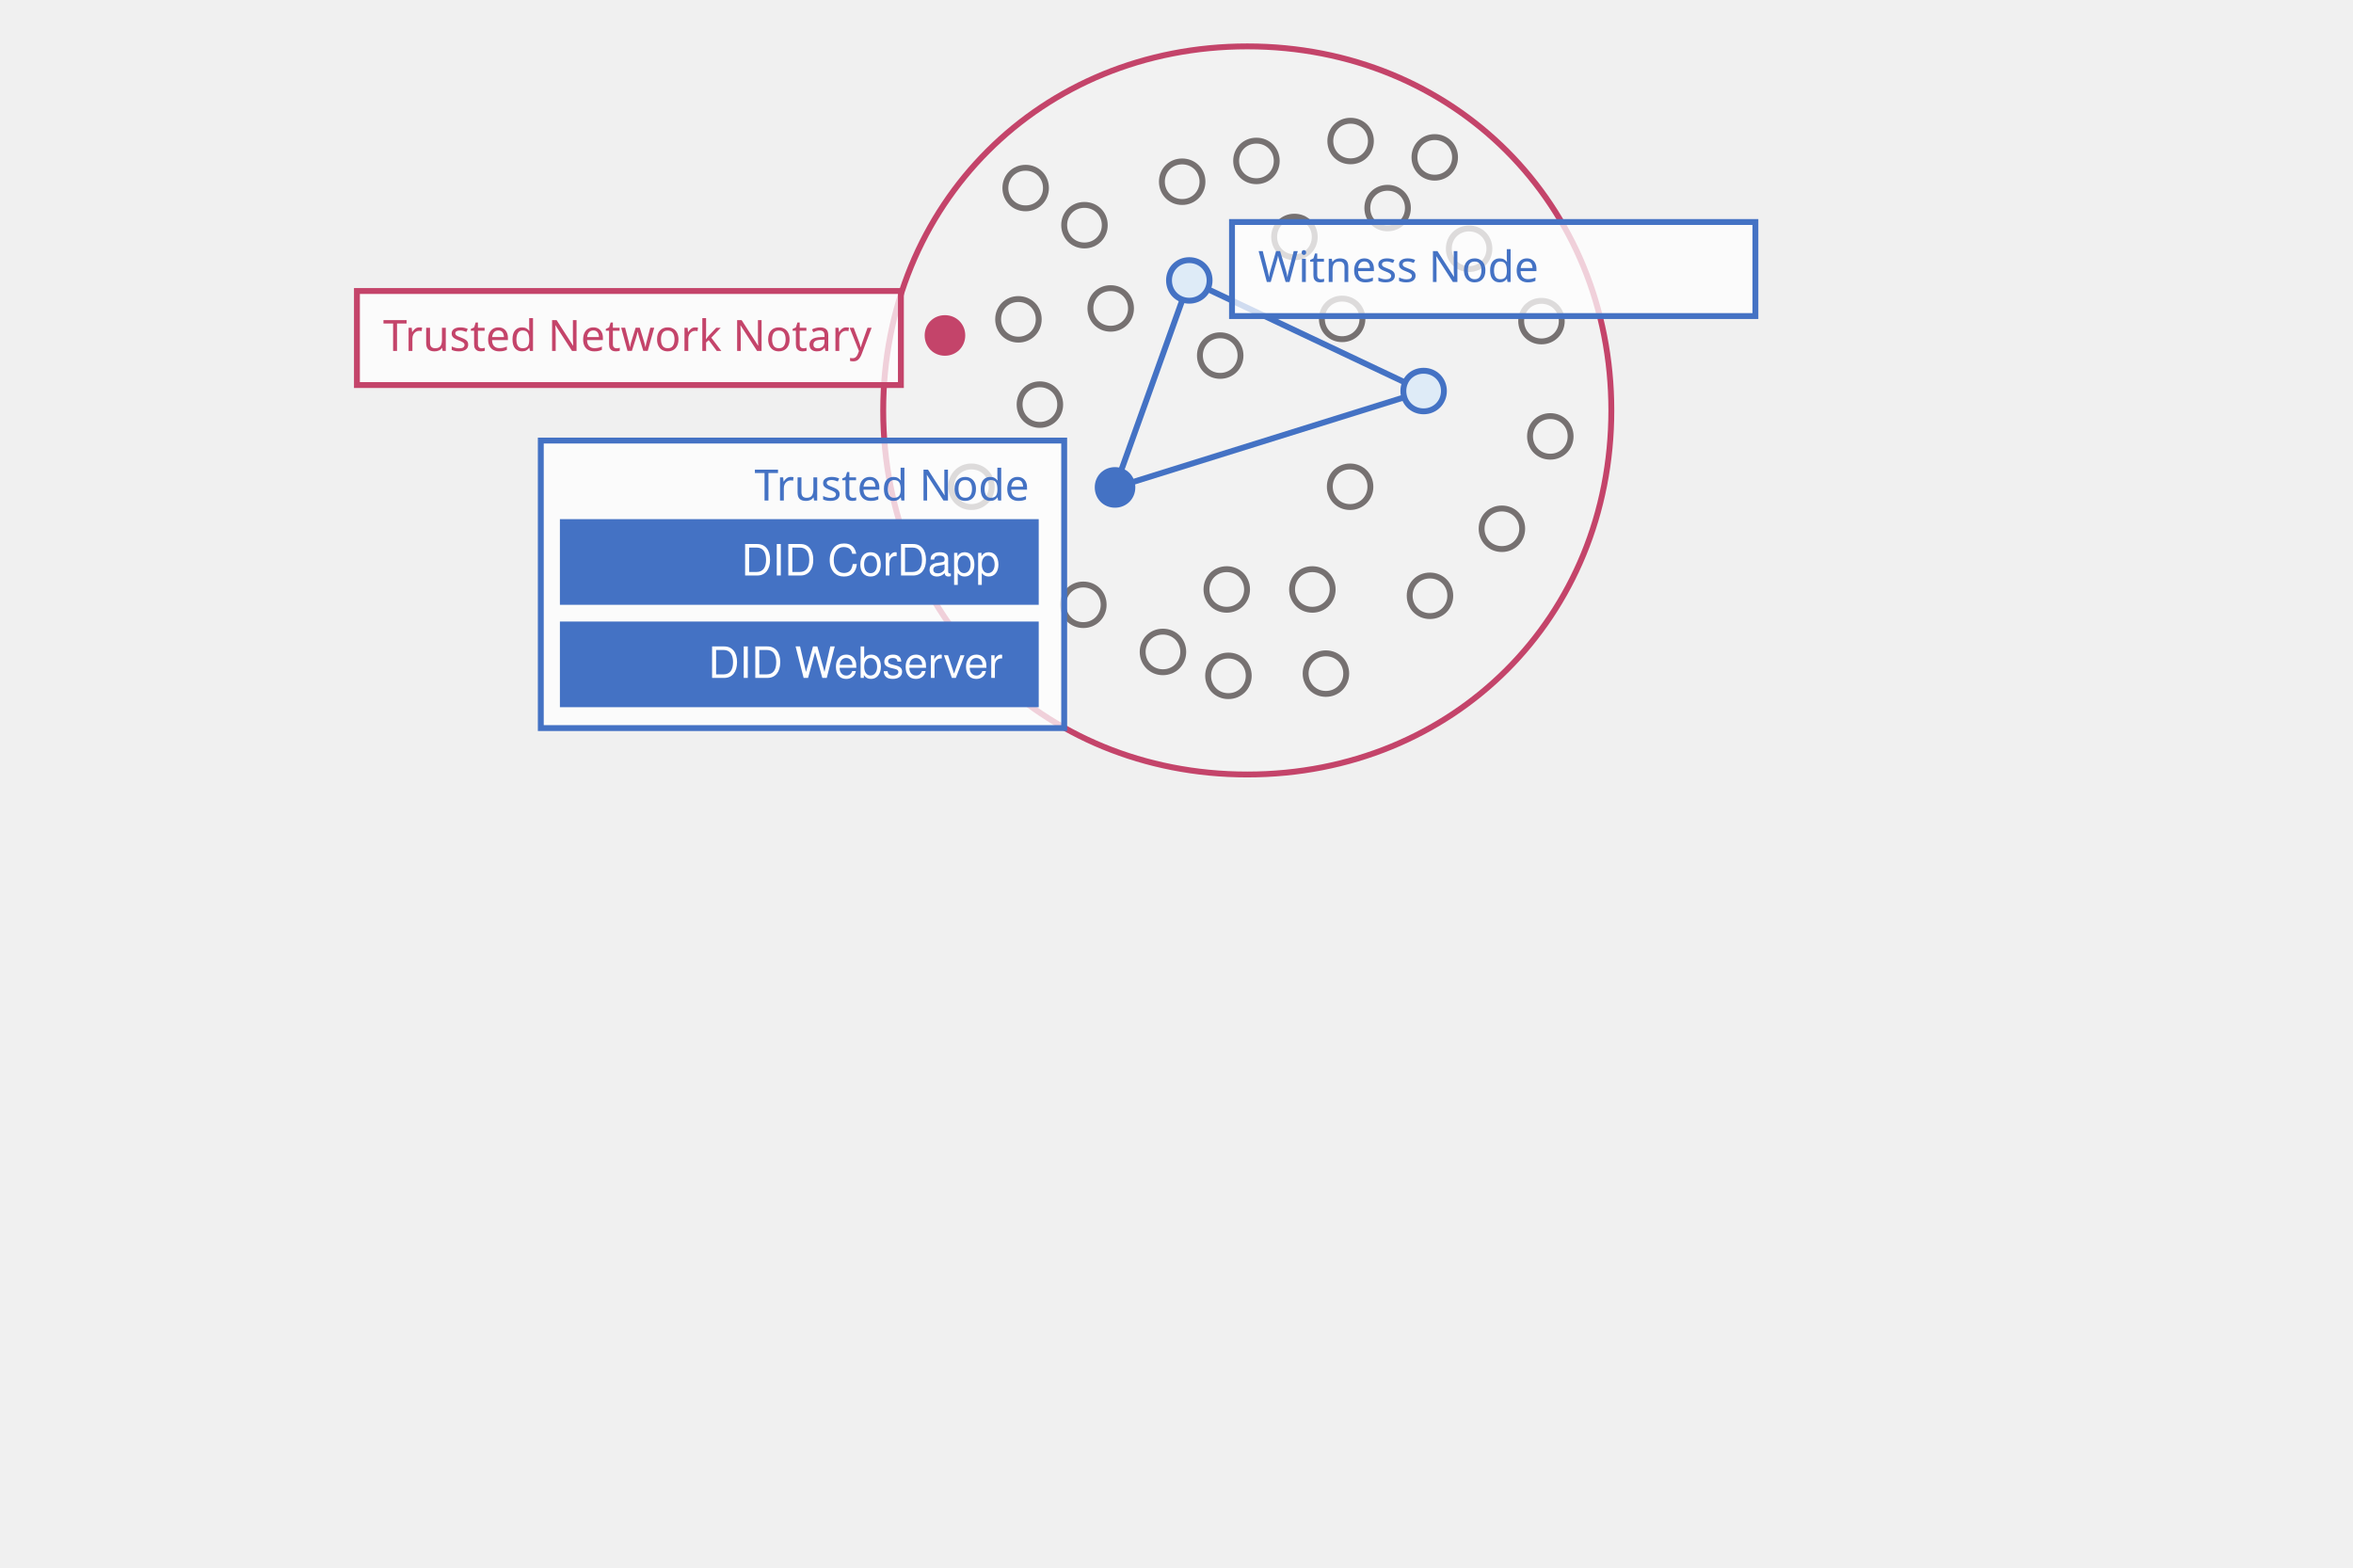
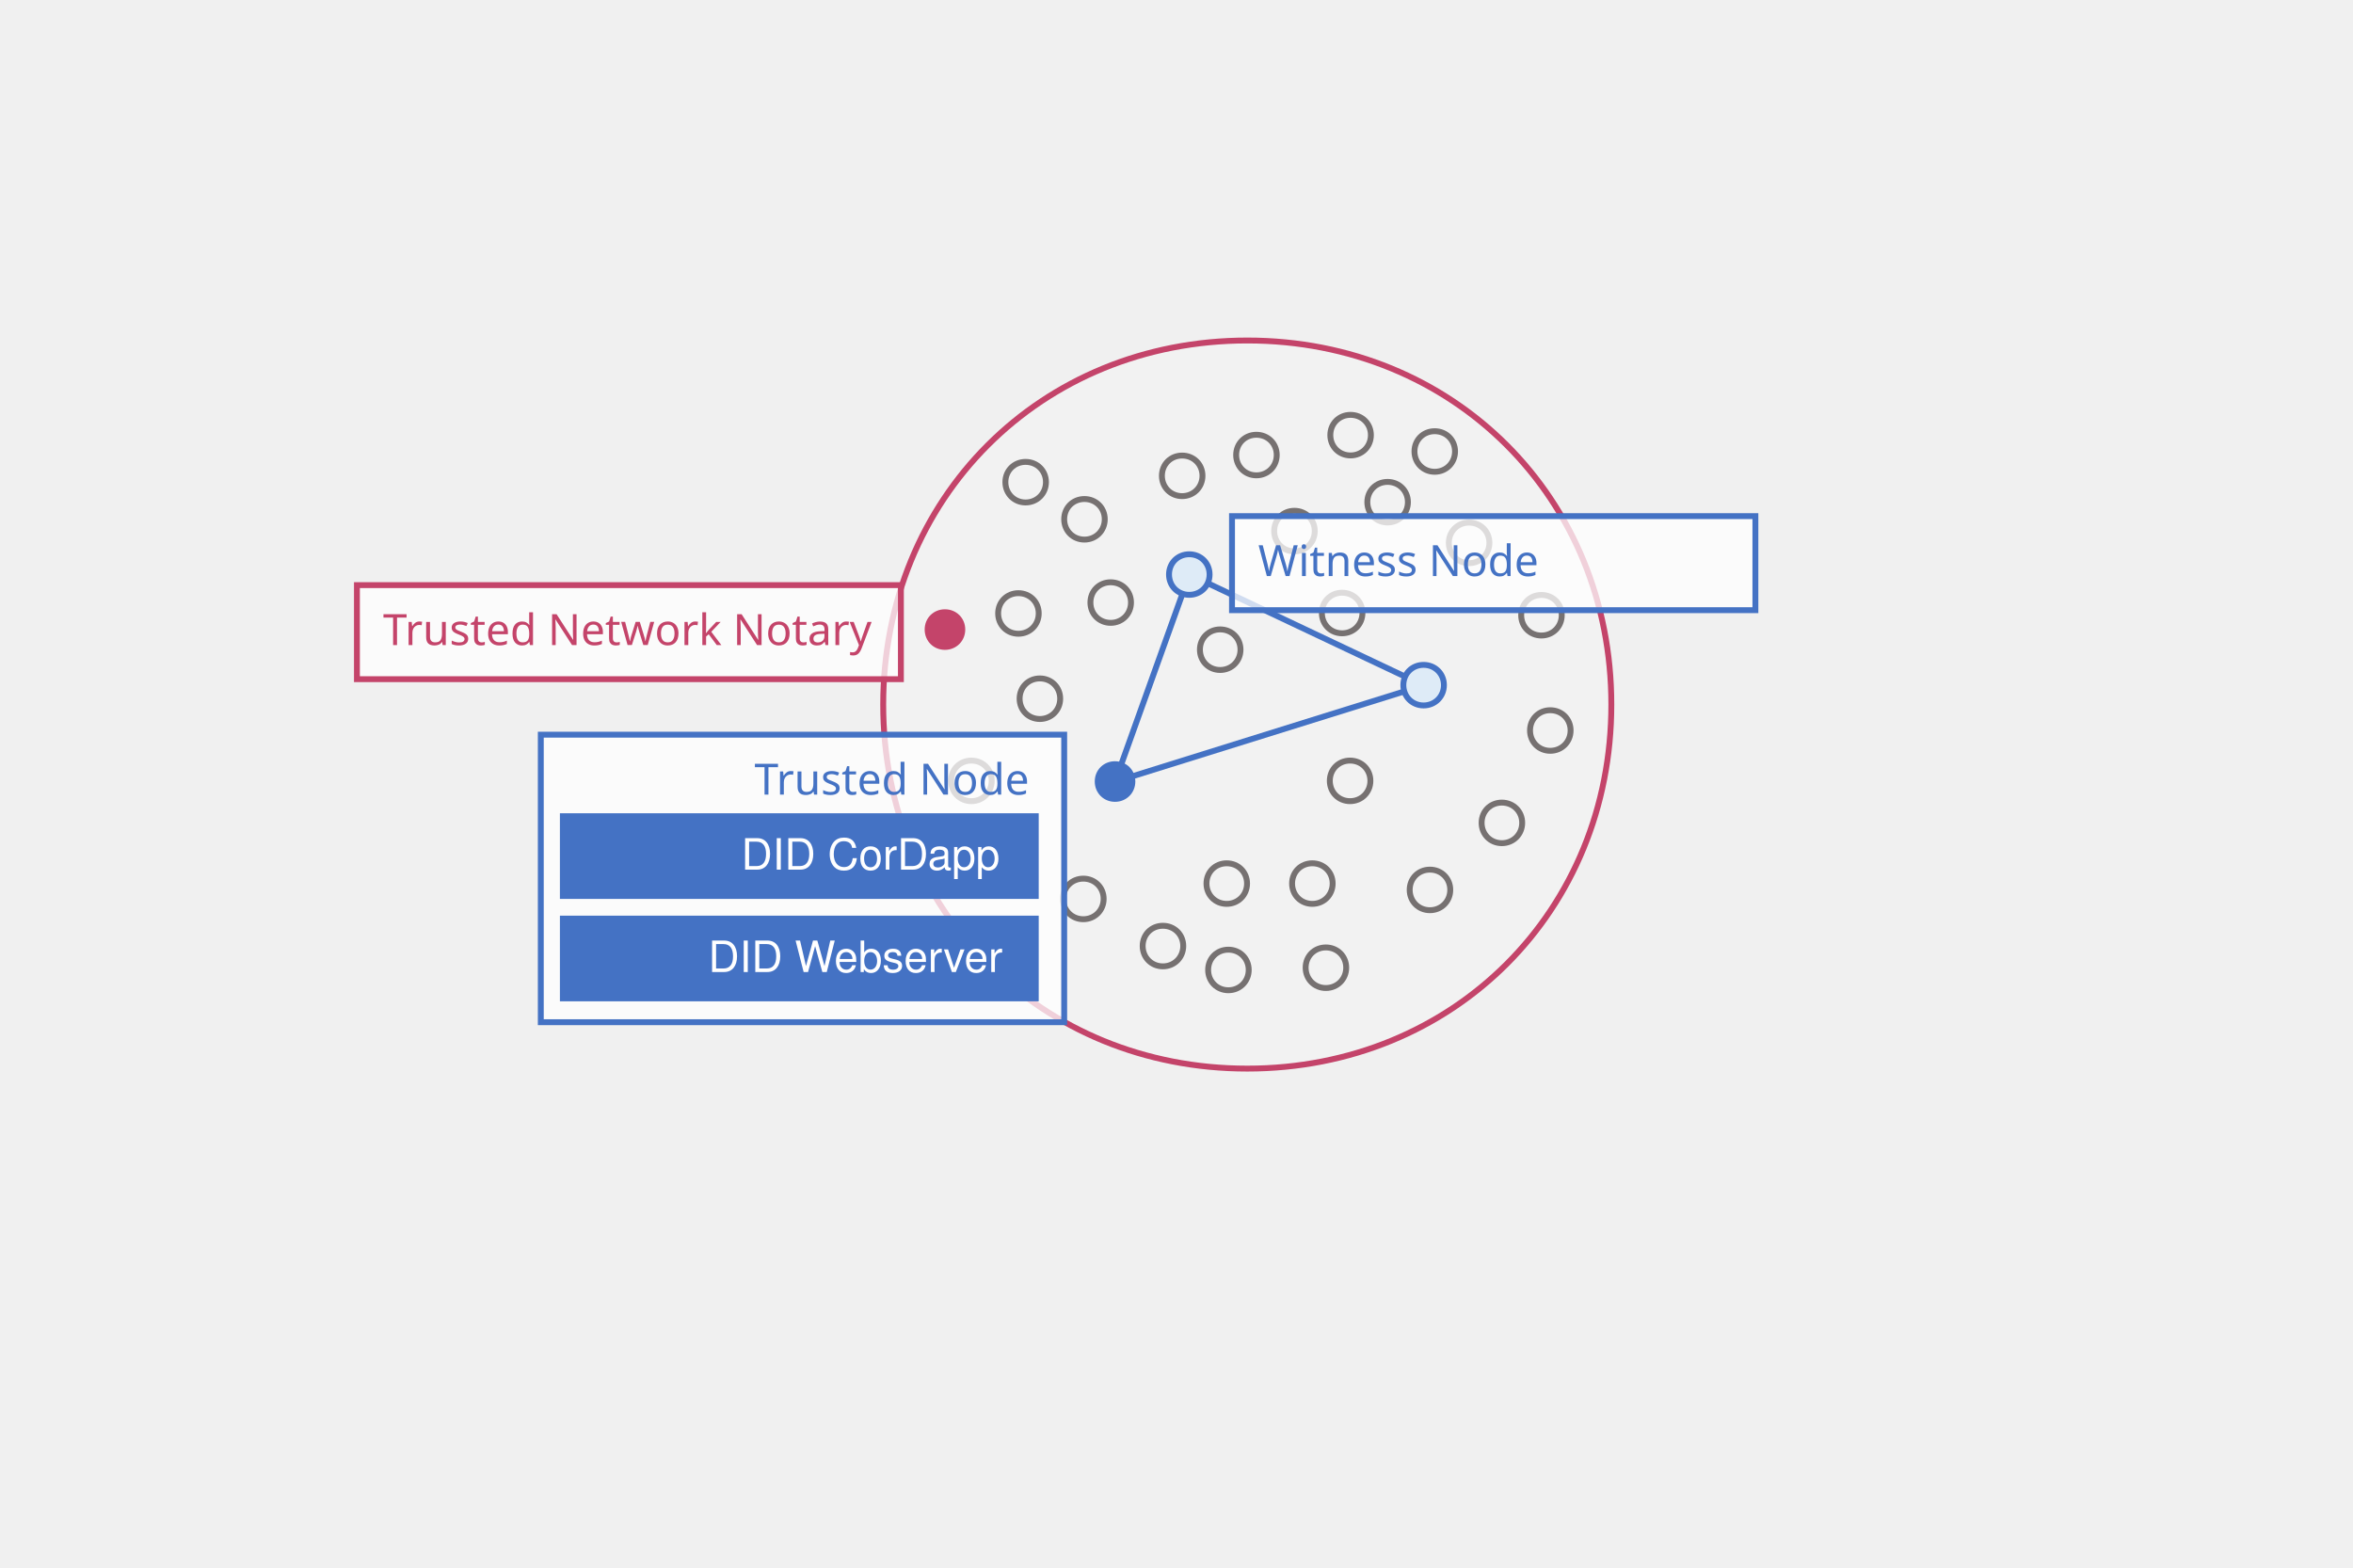
- <svg xmlns="http://www.w3.org/2000/svg" version="1.1" id="Layer_1" x="0px" y="0px" width="800px" height="533px" viewBox="0 0 800 533" enable-background="new 0 0 800 533" xml:space="preserve">
+ <svg xmlns="http://www.w3.org/2000/svg" version="1.1" id="Layer_1" x="0px" y="0px" width="800px" height="533px" viewBox="0 0 800 333" enable-background="new 0 0 800 533" xml:space="preserve">
  <path fill="#F2F2F2" stroke="#C4446A" stroke-width="2" stroke-miterlimit="10" d="M424.062,15.769  c70.186,0,123.779,53.594,123.779,123.778c0,70.186-53.595,123.779-123.779,123.779c-70.186,0-123.779-53.593-123.779-123.779  C300.283,69.362,353.877,15.769,424.062,15.769z" />
  <path fill="#4472C4" d="M379.086,158.823c3.894,0,6.917,2.986,6.917,6.879c0,3.894-3.022,6.917-6.917,6.917  c-3.894,0-6.879-3.022-6.879-6.917C372.207,161.808,375.193,158.823,379.086,158.823z" />
  <path fill="none" stroke="#767171" stroke-width="2.003" stroke-linejoin="round" stroke-miterlimit="10" d="M446.174,193.519  c3.894,0,6.917,2.985,6.917,6.879c0,3.893-3.023,6.917-6.917,6.917c-3.895,0-6.879-3.023-6.879-6.917  S442.279,193.519,446.174,193.519z" />
  <path fill="none" stroke="#767171" stroke-width="2.003" stroke-linejoin="round" stroke-miterlimit="10" d="M486.16,195.674  c3.894,0,6.916,2.986,6.916,6.879s-3.022,6.917-6.916,6.917c-3.893,0-6.879-3.023-6.879-6.917  C479.281,198.66,482.268,195.674,486.16,195.674z" />
  <path fill="none" stroke="#767171" stroke-width="2.003" stroke-linejoin="round" stroke-miterlimit="10" d="M527.072,141.475  c3.896,0,6.918,2.985,6.918,6.879c0,3.893-3.022,6.917-6.918,6.917c-3.893,0-6.877-3.023-6.877-6.917  C520.195,144.46,523.18,141.475,527.072,141.475z" />
  <path fill="none" stroke="#767171" stroke-width="2.003" stroke-linejoin="round" stroke-miterlimit="10" d="M353.537,130.666  c3.894,0,6.917,2.986,6.917,6.878c0,3.894-3.022,6.917-6.917,6.917c-3.893,0-6.878-3.022-6.878-6.917  C346.658,133.652,349.644,130.666,353.537,130.666z" />
  <path fill="none" stroke="#767171" stroke-width="2.003" stroke-linejoin="round" stroke-miterlimit="10" d="M456.302,101.526  c3.894,0,6.917,2.986,6.917,6.878c0,3.893-3.023,6.917-6.917,6.917s-6.878-3.023-6.878-6.917  C449.425,104.512,452.409,101.526,456.302,101.526z" />
  <path fill="none" stroke="#767171" stroke-width="2.003" stroke-linejoin="round" stroke-miterlimit="10" d="M417.07,193.519  c3.893,0,6.917,2.985,6.917,6.879c0,3.893-3.024,6.917-6.917,6.917s-6.879-3.023-6.879-6.917S413.178,193.519,417.07,193.519z" />
  <path fill="none" stroke="#767171" stroke-width="2.003" stroke-linejoin="round" stroke-miterlimit="10" d="M524.068,102.282  c3.894,0,6.916,2.986,6.916,6.879c0,3.894-3.022,6.917-6.916,6.917c-3.893,0-6.879-3.023-6.879-6.917  C517.189,105.268,520.177,102.282,524.068,102.282z" />
  <line fill="none" stroke="#4472C4" stroke-width="2.003" stroke-linejoin="round" stroke-miterlimit="10" x1="404.371" y1="95.346" x2="379.105" y2="165.778" />
  <line fill="none" stroke="#4472C4" stroke-width="2.003" stroke-linejoin="round" stroke-miterlimit="10" x1="484.025" y1="133.028" x2="404.371" y2="95.346" />
  <line fill="none" stroke="#4472C4" stroke-width="2.003" stroke-linejoin="round" stroke-miterlimit="10" x1="379.105" y1="165.778" x2="484.025" y2="133.028" />
  <path fill="none" stroke="#767171" stroke-width="2.003" stroke-linejoin="round" stroke-miterlimit="10" d="M510.613,172.883  c3.894,0,6.917,2.986,6.917,6.879s-3.023,6.917-6.917,6.917c-3.893,0-6.879-3.023-6.879-6.917  C503.734,175.869,506.721,172.883,510.613,172.883z" />
  <path fill="none" stroke="#767171" stroke-width="2.003" stroke-linejoin="round" stroke-miterlimit="10" d="M368.315,198.735  c3.893,0,6.917,2.986,6.917,6.879s-3.024,6.917-6.917,6.917c-3.894,0-6.879-3.023-6.879-6.917S364.422,198.735,368.315,198.735z" />
  <path fill="none" stroke="#767171" stroke-width="2.003" stroke-linejoin="round" stroke-miterlimit="10" d="M395.376,214.76  c3.894,0,6.917,2.986,6.917,6.88c0,3.893-3.023,6.917-6.917,6.917c-3.893,0-6.878-3.024-6.878-6.917  C388.498,217.746,391.483,214.76,395.376,214.76z" />
  <text transform="matrix(1 0 0 1 469.0388 176.5125)" fill="#4472C4" font-family="'Helvetica'" font-size="14.688"> </text>
  <text transform="matrix(1 0 0 1 556.2322 176.5125)" fill="#4472C4" font-family="'Helvetica'" font-size="14.688"> </text>
  <path fill="none" stroke="#767171" stroke-width="2.003" stroke-linejoin="round" stroke-miterlimit="10" d="M450.783,222.13  c3.895,0,6.917,2.986,6.917,6.878c0,3.894-3.022,6.917-6.917,6.917c-3.893,0-6.878-3.022-6.878-6.917  C443.905,225.116,446.891,222.13,450.783,222.13z" />
  <path fill="none" stroke="#767171" stroke-width="2.003" stroke-linejoin="round" stroke-miterlimit="10" d="M499.465,77.677  c3.894,0,6.917,2.984,6.917,6.878c0,3.893-3.023,6.917-6.917,6.917s-6.878-3.023-6.878-6.917  C492.587,80.661,495.571,77.677,499.465,77.677z" />
  <path fill="none" stroke="#767171" stroke-width="2.003" stroke-linejoin="round" stroke-miterlimit="10" d="M414.841,113.998  c3.894,0,6.918,2.986,6.918,6.879c0,3.894-3.024,6.917-6.918,6.917s-6.879-3.022-6.879-6.917  C407.962,116.983,410.947,113.998,414.841,113.998z" />
  <path fill="none" stroke="#767171" stroke-width="2.003" stroke-linejoin="round" stroke-miterlimit="10" d="M330.255,158.597  c3.894,0,6.917,2.985,6.917,6.878s-3.022,6.917-6.917,6.917c-3.893,0-6.878-3.023-6.878-6.917  C323.376,161.583,326.362,158.597,330.255,158.597z" />
  <path fill="none" stroke="#767171" stroke-width="2.003" stroke-linejoin="round" stroke-miterlimit="10" d="M346.242,101.677  c3.894,0,6.917,2.985,6.917,6.879c0,3.893-3.022,6.917-6.917,6.917c-3.893,0-6.878-3.023-6.878-6.917  C339.364,104.662,342.35,101.677,346.242,101.677z" />
  <path fill="none" stroke="#767171" stroke-width="2.003" stroke-linejoin="round" stroke-miterlimit="10" d="M417.638,222.886  c3.893,0,6.917,2.985,6.917,6.879c0,3.893-3.024,6.917-6.917,6.917c-3.895,0-6.88-3.024-6.88-6.917  C410.759,225.872,413.744,222.886,417.638,222.886z" />
  <path fill="none" stroke="#767171" stroke-width="2.003" stroke-linejoin="round" stroke-miterlimit="10" d="M440.089,73.671  c3.893,0,6.916,2.986,6.916,6.878c0,3.894-3.023,6.917-6.916,6.917c-3.894,0-6.879-3.022-6.879-6.917  C433.21,76.657,436.195,73.671,440.089,73.671z" />
  <path fill="none" stroke="#767171" stroke-width="2.003" stroke-linejoin="round" stroke-miterlimit="10" d="M377.612,97.973  c3.893,0,6.917,2.985,6.917,6.878s-3.023,6.917-6.917,6.917s-6.879-3.023-6.879-6.917  C370.733,100.959,373.719,97.973,377.612,97.973z" />
  <path fill="none" stroke="#767171" stroke-width="2.003" stroke-linejoin="round" stroke-miterlimit="10" d="M401.914,54.887  c3.895,0,6.917,2.985,6.917,6.878s-3.022,6.917-6.917,6.917c-3.892,0-6.878-3.023-6.878-6.917  C395.036,57.873,398.022,54.887,401.914,54.887z" />
  <path fill="none" stroke="#767171" stroke-width="2.003" stroke-linejoin="round" stroke-miterlimit="10" d="M427.162,47.819  c3.894,0,6.916,2.986,6.916,6.879s-3.022,6.917-6.916,6.917c-3.893,0-6.879-3.024-6.879-6.917S423.27,47.819,427.162,47.819z" />
  <path fill="none" stroke="#767171" stroke-width="2.003" stroke-linejoin="round" stroke-miterlimit="10" d="M471.76,63.844  c3.894,0,6.917,2.985,6.917,6.879c0,3.893-3.023,6.917-6.917,6.917s-6.879-3.023-6.879-6.917  C464.882,66.829,467.867,63.844,471.76,63.844z" />
  <path fill="none" stroke="#767171" stroke-width="2.003" stroke-linejoin="round" stroke-miterlimit="10" d="M368.693,69.665  c3.893,0,6.917,2.986,6.917,6.878c0,3.894-3.024,6.917-6.917,6.917c-3.894,0-6.879-3.022-6.879-6.917  C361.814,72.65,364.8,69.665,368.693,69.665z" />
  <path fill="none" stroke="#767171" stroke-width="2.003" stroke-linejoin="round" stroke-miterlimit="10" d="M487.785,46.609  c3.894,0,6.916,2.986,6.916,6.879s-3.022,6.917-6.916,6.917c-3.893,0-6.879-3.024-6.879-6.917S483.893,46.609,487.785,46.609z" />
  <path fill="none" stroke="#767171" stroke-width="2.003" stroke-linejoin="round" stroke-miterlimit="10" d="M459.175,41.053  c3.894,0,6.917,2.985,6.917,6.879c0,3.893-3.023,6.917-6.917,6.917s-6.878-3.023-6.878-6.917  C452.297,44.038,455.281,41.053,459.175,41.053z" />
  <path fill="none" stroke="#767171" stroke-width="2.003" stroke-linejoin="round" stroke-miterlimit="10" d="M348.699,57.041  c3.893,0,6.917,2.986,6.917,6.878c0,3.894-3.024,6.917-6.917,6.917s-6.879-3.022-6.879-6.917  C341.82,60.027,344.806,57.041,348.699,57.041z" />
  <path fill="#C4446A" d="M321.26,107.157c3.893,0,6.917,2.986,6.917,6.879c0,3.894-3.023,6.916-6.917,6.916s-6.88-3.022-6.88-6.916  C314.381,110.143,317.367,107.157,321.26,107.157z" />
  <g>
    <rect x="121.351" y="98.942" fill="#FFFFFF" fill-opacity="0.75" stroke="#C4446A" stroke-width="2" stroke-miterlimit="10" width="184.945" height="31.975" />
    <text transform="matrix(1 0 0 1 130.2346 119.322)" fill="#C4446A" font-family="'Helvetica-Bold'" font-size="14.688">Trusted Network Notary</text>
  </g>
  <g>
    <rect x="183.867" y="149.791" fill="#FFFFFF" fill-opacity="0.75" stroke="#4472C4" stroke-width="2" stroke-miterlimit="10" width="177.947" height="97.759" />
    <text transform="matrix(1 0 0 1 256.5154 170.1697)" fill="#4472C4" font-family="'Helvetica-Bold'" font-size="14.688">Trusted Node</text>
  </g>
  <path fill="#DEEBF7" stroke="#4472C4" stroke-width="2" stroke-miterlimit="10" d="M484.007,126.055  c3.893,0,6.916,2.985,6.916,6.879c0,3.893-3.023,6.917-6.916,6.917c-3.894,0-6.879-3.023-6.879-6.917  C477.128,129.04,480.113,126.055,484.007,126.055z" />
  <path fill="#DEEBF7" stroke="#4472C4" stroke-width="2" stroke-miterlimit="10" d="M404.334,88.449c3.894,0,6.916,2.986,6.916,6.879  c0,3.894-3.022,6.916-6.916,6.916c-3.893,0-6.879-3.022-6.879-6.916C397.455,91.435,400.441,88.449,404.334,88.449z" />
  <g>
    <rect x="418.873" y="75.485" fill="#FFFFFF" fill-opacity="0.75" stroke="#4472C4" stroke-width="2" stroke-miterlimit="10" width="177.948" height="31.975" />
    <text transform="matrix(1 0 0 1 427.7576 95.863)" fill="#4472C4" font-family="'Helvetica-Bold'" font-size="14.688">Witness Node</text>
  </g>
  <path fill="none" stroke="#767171" stroke-width="2.003" stroke-linejoin="round" stroke-miterlimit="10" d="M459.005,158.597  c3.893,0,6.918,2.985,6.918,6.878s-3.025,6.917-6.918,6.917c-3.894,0-6.88-3.023-6.88-6.917  C452.125,161.583,455.111,158.597,459.005,158.597z" />
  <g>
    <rect x="190.364" y="176.512" fill="#4472C4" width="162.794" height="29.12" />
    <text transform="matrix(1 0 0 1 252.0188 195.6736)" fill="#FFFFFF" font-family="'Helvetica'" font-size="14.688">DID CorDapp</text>
  </g>
  <g>
    <rect x="190.365" y="211.326" fill="#4472C4" width="162.794" height="29.121" />
    <text transform="matrix(1 0 0 1 240.7917 230.489)" fill="#FFFFFF" font-family="'Helvetica'" font-size="14.688">DID Webserver</text>
  </g>
  <g>
</g>
  <path fill="none" stroke="#4472C4" stroke-width="2.003" stroke-linejoin="round" stroke-miterlimit="10" d="M340.172,291.522" />
  <g>

</g>
</svg>
